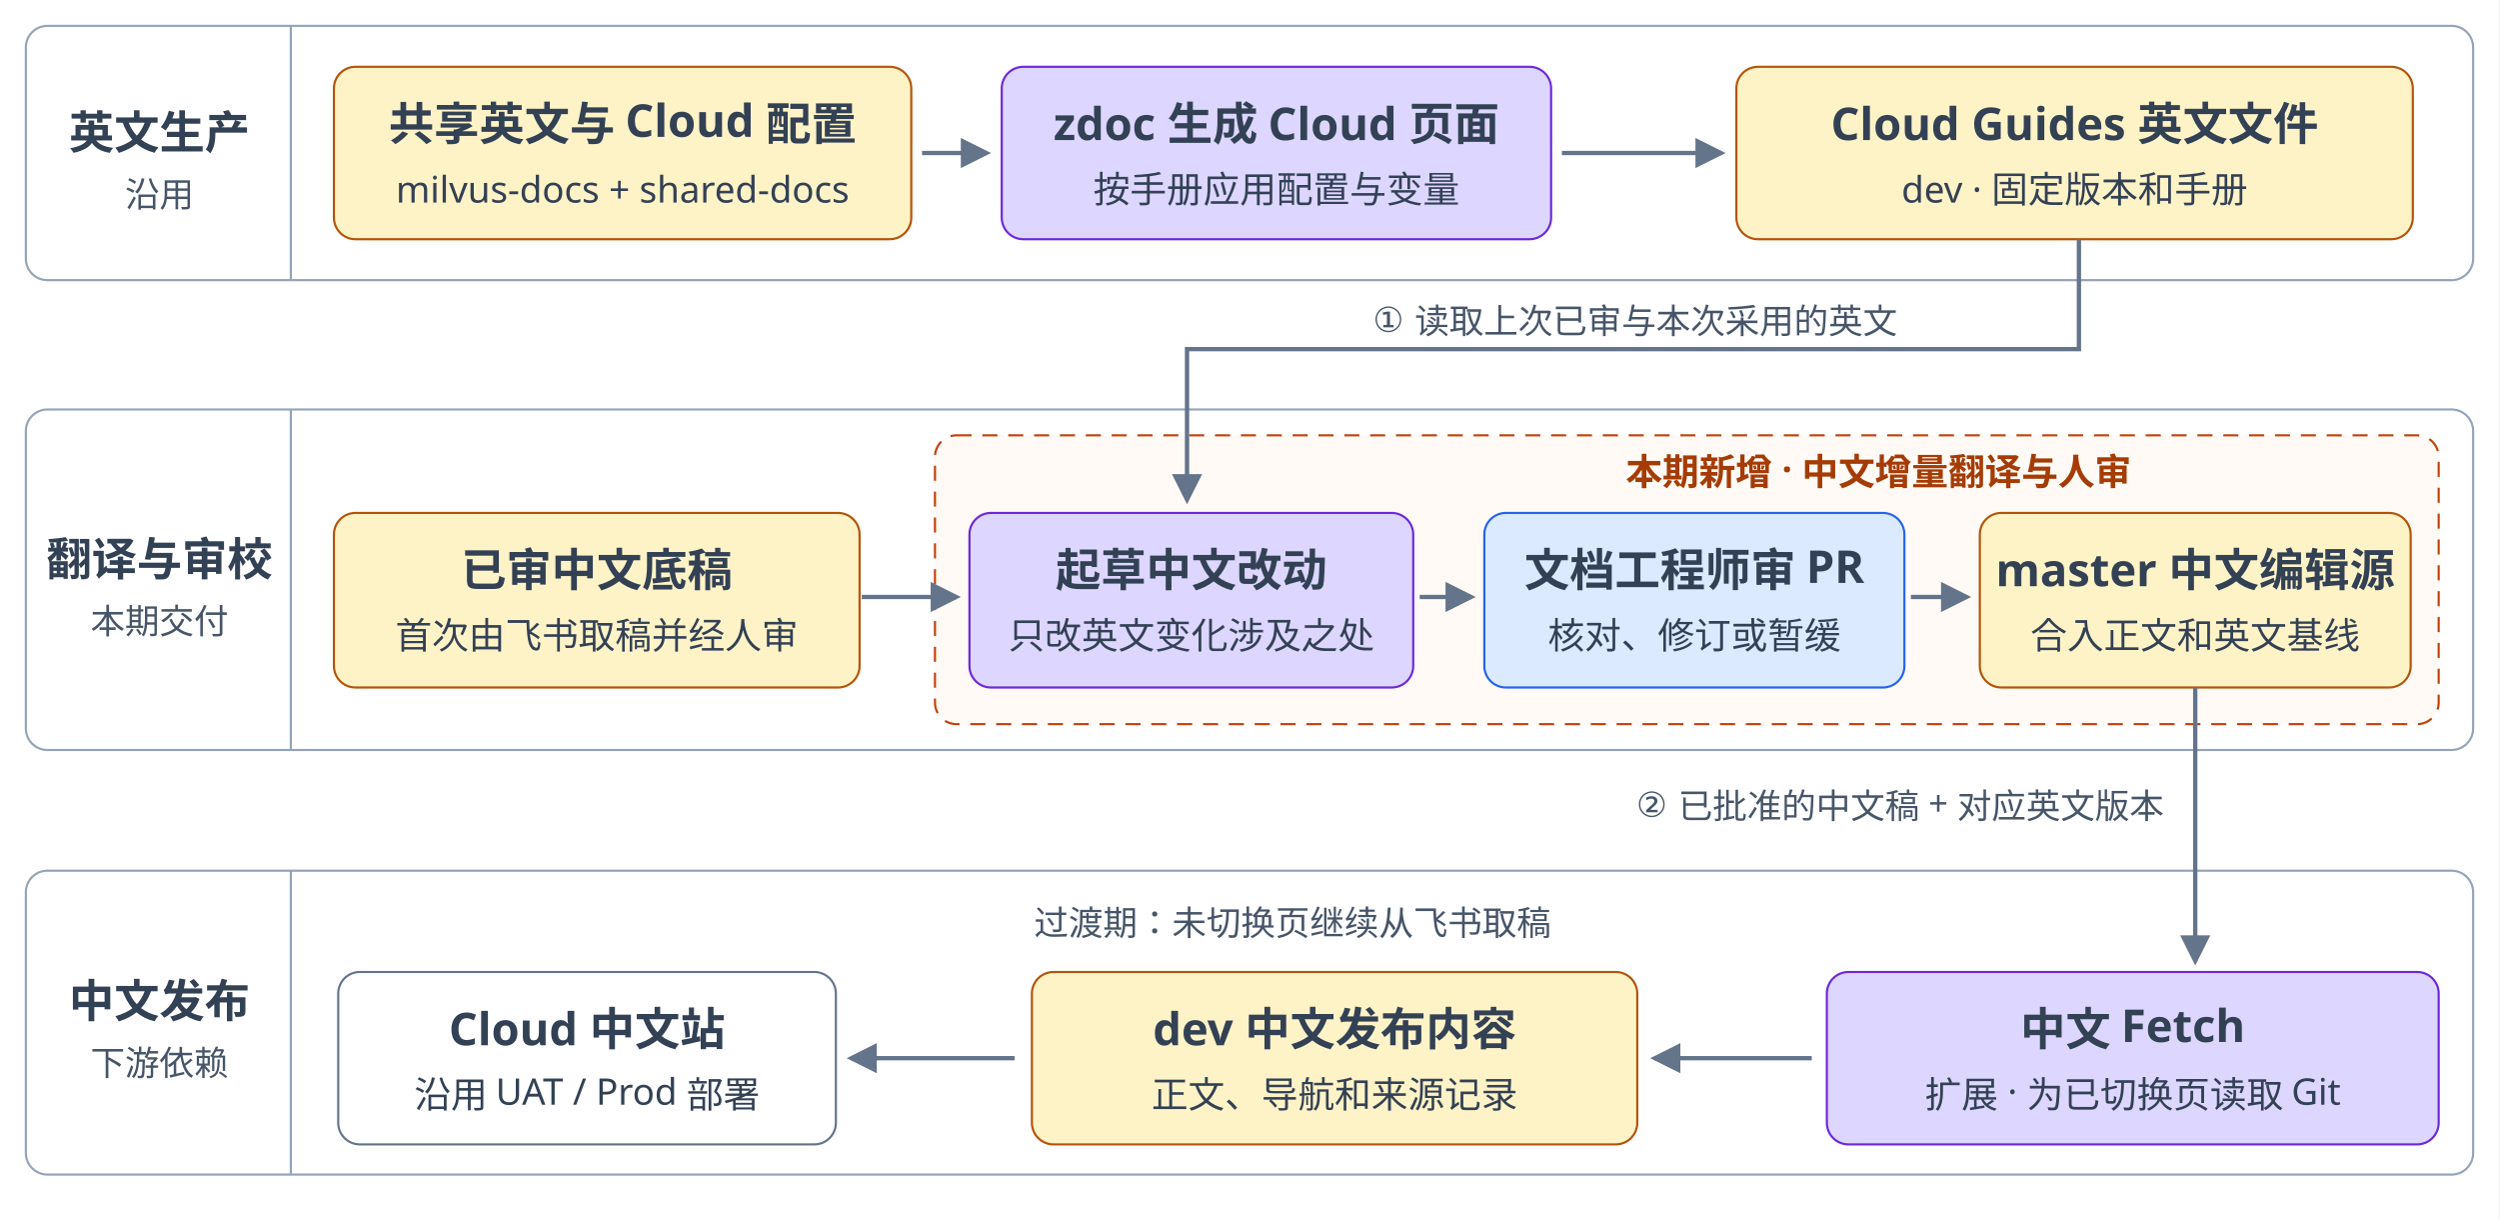
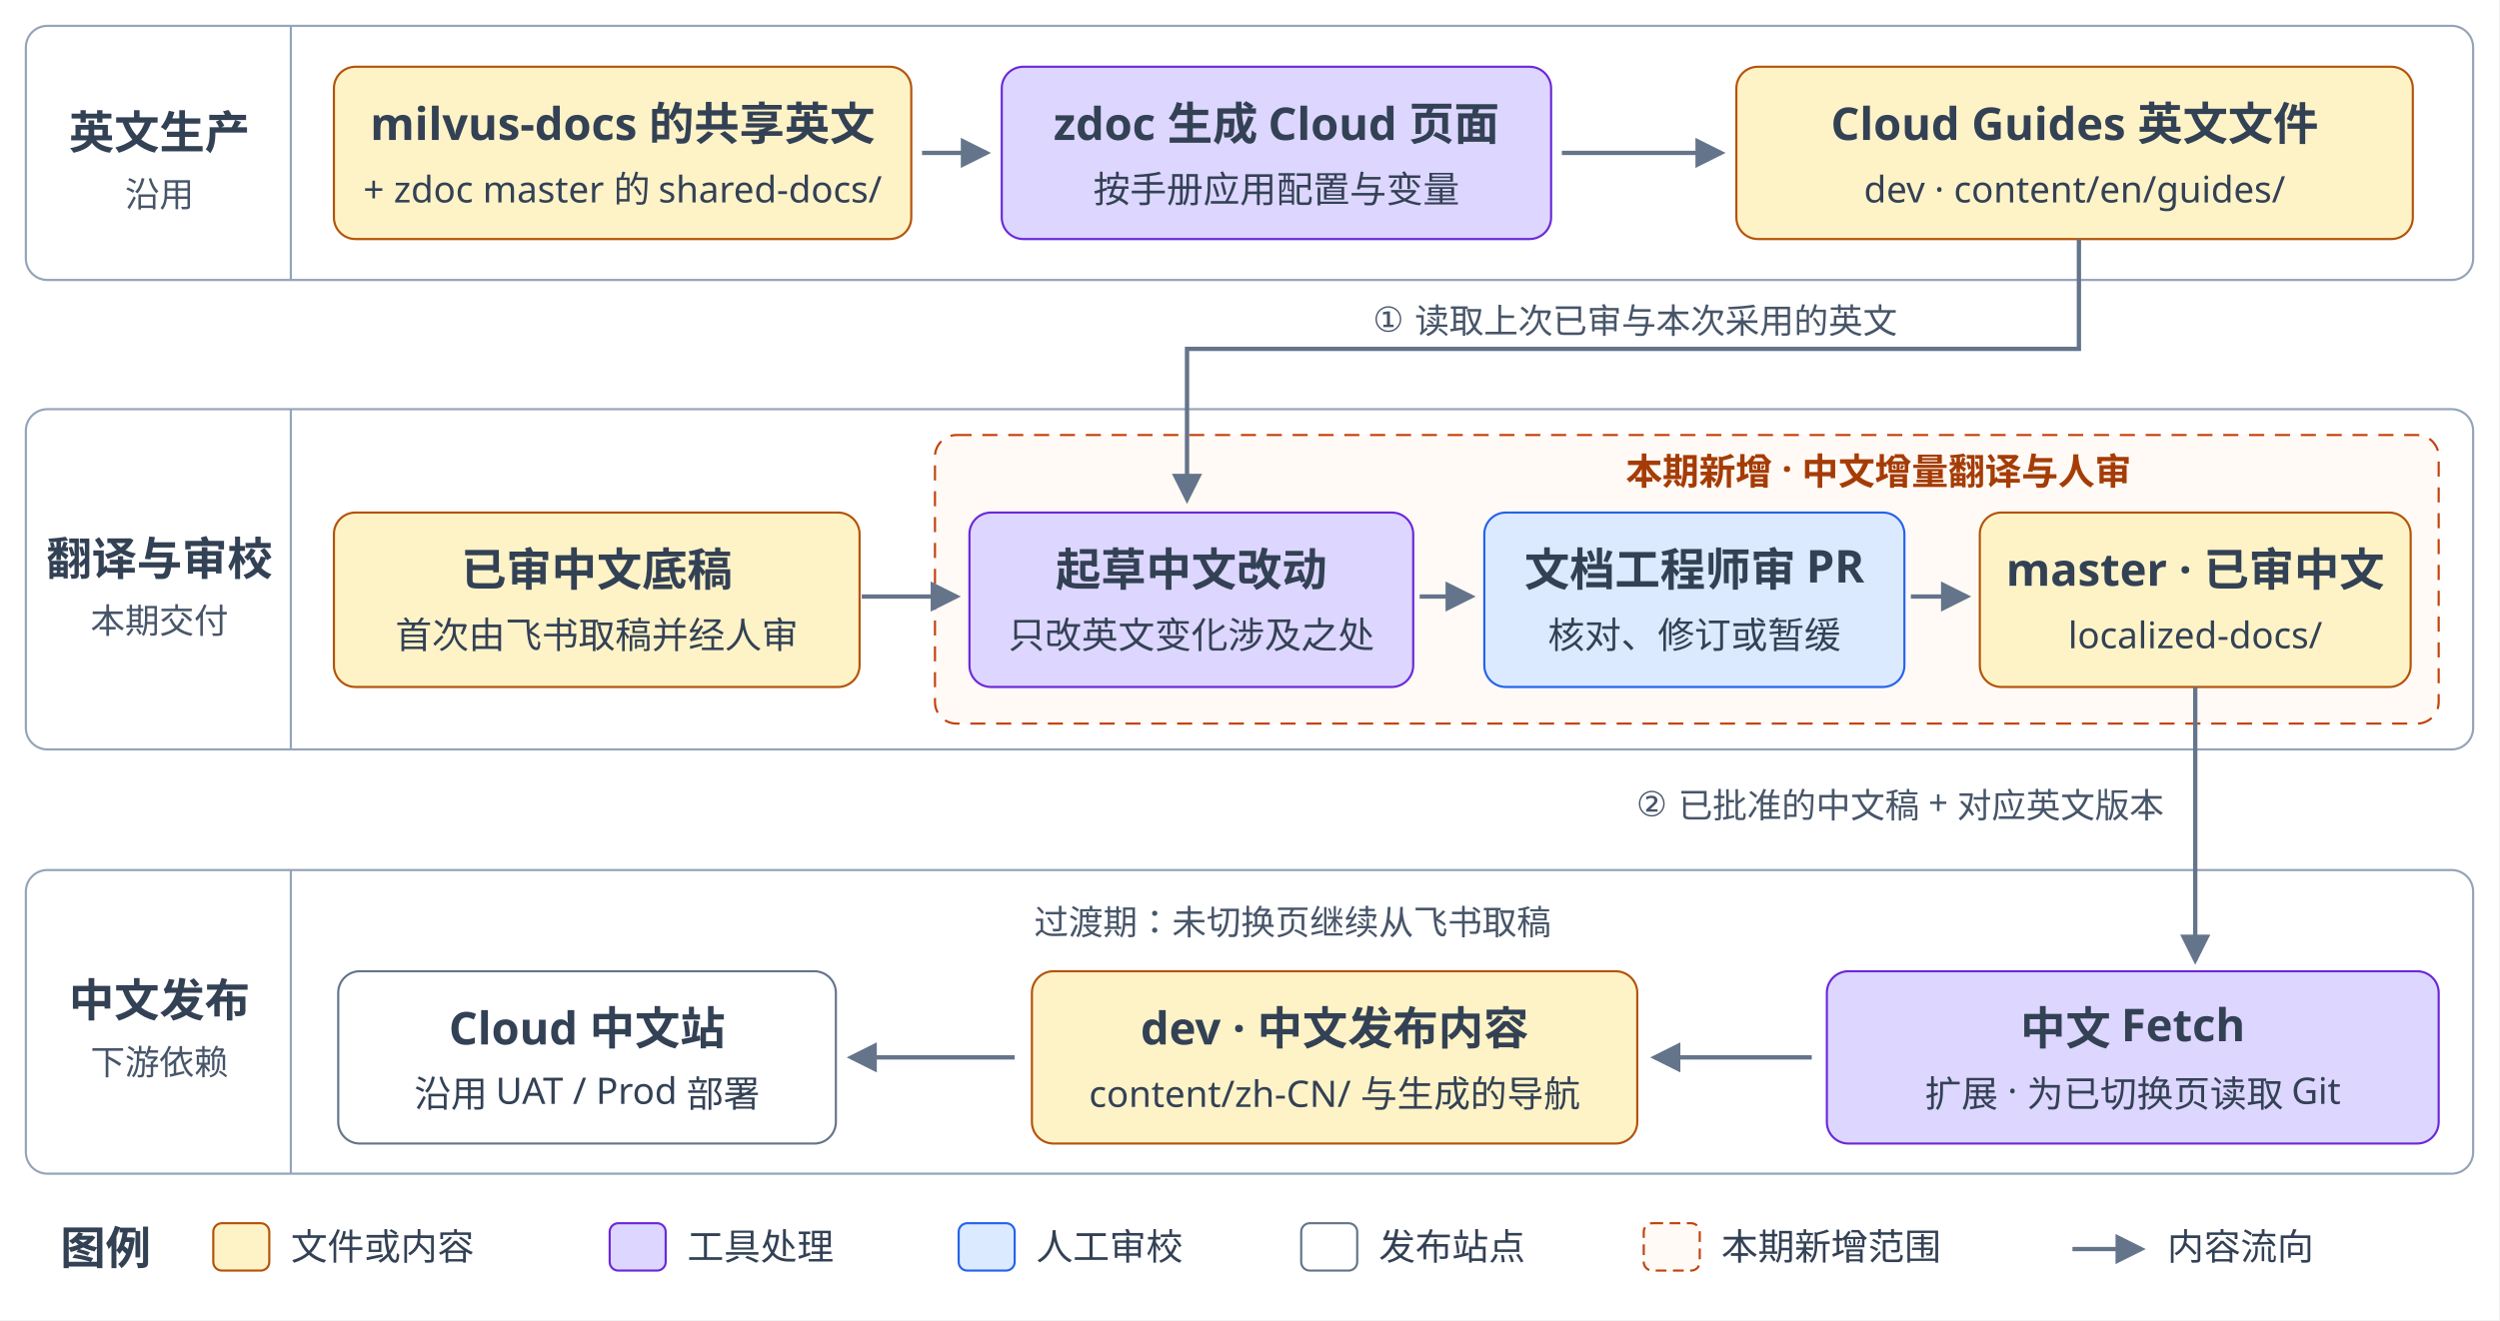
- <svg xmlns="http://www.w3.org/2000/svg" width="1160" height="566" viewBox="0 0 1160 566" role="img" aria-labelledby="title desc">
+ <svg xmlns="http://www.w3.org/2000/svg" width="1160" height="613" viewBox="0 0 1160 613" role="img" aria-labelledby="title desc">
  <defs>
    <marker id="arr" markerWidth="7" markerHeight="7" refX="6" refY="3.5" orient="auto">
      <path d="M0 0 L7 3.5 L0 7 Z" fill="#64748b" />
    </marker>
  </defs>
  <style>text{font-family:"PingFang SC","Microsoft YaHei",sans-serif;text-anchor:middle;fill:#334155}.head{font-size:21px;font-weight:600}.note{font-size:17px}.cap{font-size:16px;fill:#475569}.change{font-size:17px;fill:#a53c06;font-weight:600}.edge{fill:none;stroke:#64748b;stroke-width:2;marker-end:url(#arr)}</style>
-   <rect width="1160" height="566" fill="white" />
+   <rect width="1160" height="613" fill="white" />
  <rect x="12" y="12" width="1136" height="118" rx="10" fill="white" stroke="#94a3b8" />
  <path d="M135 12 v118" stroke="#94a3b8" />
  <text x="74" y="69" class="head">英文生产</text>
  <text x="74" y="96" class="cap">沿用</text>
  <rect x="12" y="190" width="1136" height="158" rx="10" fill="white" stroke="#94a3b8" />
  <path d="M135 190 v158" stroke="#94a3b8" />
  <text x="74" y="267" class="head">翻译与审校</text>
  <text x="74" y="294" class="cap">本期交付</text>
  <rect x="12" y="404" width="1136" height="141" rx="10" fill="white" stroke="#94a3b8" />
  <path d="M135 404 v141" stroke="#94a3b8" />
  <text x="74" y="472" class="head">中文发布</text>
  <text x="74" y="499" class="cap">下游依赖</text>
  <rect x="155" y="31" width="268" height="80" rx="10" fill="#fef3c7" stroke="#b45309" />
-   <text x="289.0" y="65" class="head">共享英文与 Cloud 配置</text>
-   <text x="289.0" y="94" class="note">milvus-docs + shared-docs</text>
+   <text x="289.0" y="65" class="head">milvus-docs 的共享英文</text>
+   <text x="289.0" y="94" class="note">+ zdoc master 的 shared-docs/</text>
  <rect x="465" y="31" width="255" height="80" rx="10" fill="#ddd6fe" stroke="#6d28d9" />
  <text x="592.5" y="65" class="head">zdoc 生成 Cloud 页面</text>
  <text x="592.5" y="94" class="note">按手册应用配置与变量</text>
  <rect x="806" y="31" width="314" height="80" rx="10" fill="#fef3c7" stroke="#b45309" />
  <text x="963.0" y="65" class="head">Cloud Guides 英文文件</text>
-   <text x="963.0" y="94" class="note">dev · 固定版本和手册</text>
+   <text x="963.0" y="94" class="note">dev · content/en/guides/</text>
  <path class="edge" d="M428 71 H458" />
  <path class="edge" d="M725 71 H799" />
  <rect x="434" y="202" width="698" height="134" rx="10" fill="#fffaf5" stroke="#c2410c" stroke-dasharray="7 5" />
  <text x="872" y="225" class="change">本期新增 · 中文增量翻译与人审</text>
  <rect x="155" y="238" width="244" height="81" rx="10" fill="#fef3c7" stroke="#b45309" />
  <text x="277.0" y="272" class="head">已审中文底稿</text>
  <text x="277.0" y="301" class="note">首次由飞书取稿并经人审</text>
  <rect x="450" y="238" width="206" height="81" rx="10" fill="#ddd6fe" stroke="#6d28d9" />
  <text x="553.0" y="272" class="head">起草中文改动</text>
  <text x="553.0" y="301" class="note">只改英文变化涉及之处</text>
  <rect x="689" y="238" width="195" height="81" rx="10" fill="#dbeafe" stroke="#2563eb" />
  <text x="786.5" y="272" class="head">文档工程师审 PR</text>
  <text x="786.5" y="301" class="note">核对、修订或暂缓</text>
  <rect x="919" y="238" width="200" height="81" rx="10" fill="#fef3c7" stroke="#b45309" />
-   <text x="1019.0" y="272" class="head">master 中文编辑源</text>
-   <text x="1019.0" y="301" class="note">合入正文和英文基线</text>
+   <text x="1019.0" y="272" class="head">master · 已审中文</text>
+   <text x="1019.0" y="301" class="note">localized-docs/</text>
  <path class="edge" d="M965 111 V162 H551 V232" />
  <text x="759" y="154" class="cap">① 读取上次已审与本次采用的英文</text>
  <path class="edge" d="M400 277 H444" />
  <path class="edge" d="M659 277 H683" />
  <path class="edge" d="M887 277 H913" />
  <path class="edge" d="M1019 319 V446" />
  <text x="882" y="379" class="cap">② 已批准的中文稿 + 对应英文版本</text>
  <rect x="848" y="451" width="284" height="80" rx="10" fill="#ddd6fe" stroke="#6d28d9" />
  <text x="990.0" y="485" class="head">中文 Fetch</text>
  <text x="990.0" y="514" class="note">扩展 · 为已切换页读取 Git</text>
  <rect x="479" y="451" width="281" height="80" rx="10" fill="#fef3c7" stroke="#b45309" />
-   <text x="619.5" y="485" class="head">dev 中文发布内容</text>
-   <text x="619.5" y="514" class="note">正文、导航和来源记录</text>
+   <text x="619.5" y="485" class="head">dev · 中文发布内容</text>
+   <text x="619.5" y="514" class="note">content/zh-CN/ 与生成的导航</text>
  <rect x="157" y="451" width="231" height="80" rx="10" fill="white" stroke="#64748b" />
  <text x="272.5" y="485" class="head">Cloud 中文站</text>
  <text x="272.5" y="514" class="note">沿用 UAT / Prod 部署</text>
  <path class="edge" d="M841 491 H768" />
  <path class="edge" d="M471 491 H395" />
  <text x="600" y="434" class="cap">过渡期：未切换页继续从飞书取稿</text>
+   <g aria-label="图例" font-size="17">
+     <text x="49" y="587" class="head">图例</text>
+     <rect x="99" y="568" width="26" height="22" rx="4" fill="#fef3c7" stroke="#b45309" />
+     <text x="135" y="585" style="text-anchor:start">文件或内容</text>
+     <rect x="283" y="568" width="26" height="22" rx="4" fill="#ddd6fe" stroke="#6d28d9" />
+     <text x="319" y="585" style="text-anchor:start">工具处理</text>
+     <rect x="445" y="568" width="26" height="22" rx="4" fill="#dbeafe" stroke="#2563eb" />
+     <text x="481" y="585" style="text-anchor:start">人工审校</text>
+     <rect x="604" y="568" width="26" height="22" rx="4" fill="white" stroke="#64748b" />
+     <text x="640" y="585" style="text-anchor:start">发布站点</text>
+     <rect x="763" y="568" width="26" height="22" rx="4" fill="#fffaf5" stroke="#c2410c" stroke-dasharray="5 3" />
+     <text x="799" y="585" style="text-anchor:start">本期新增范围</text>
+     <path class="edge" d="M962 580 h32" />
+     <text x="1006" y="585" style="text-anchor:start">内容流向</text>
+   </g>
</svg>
